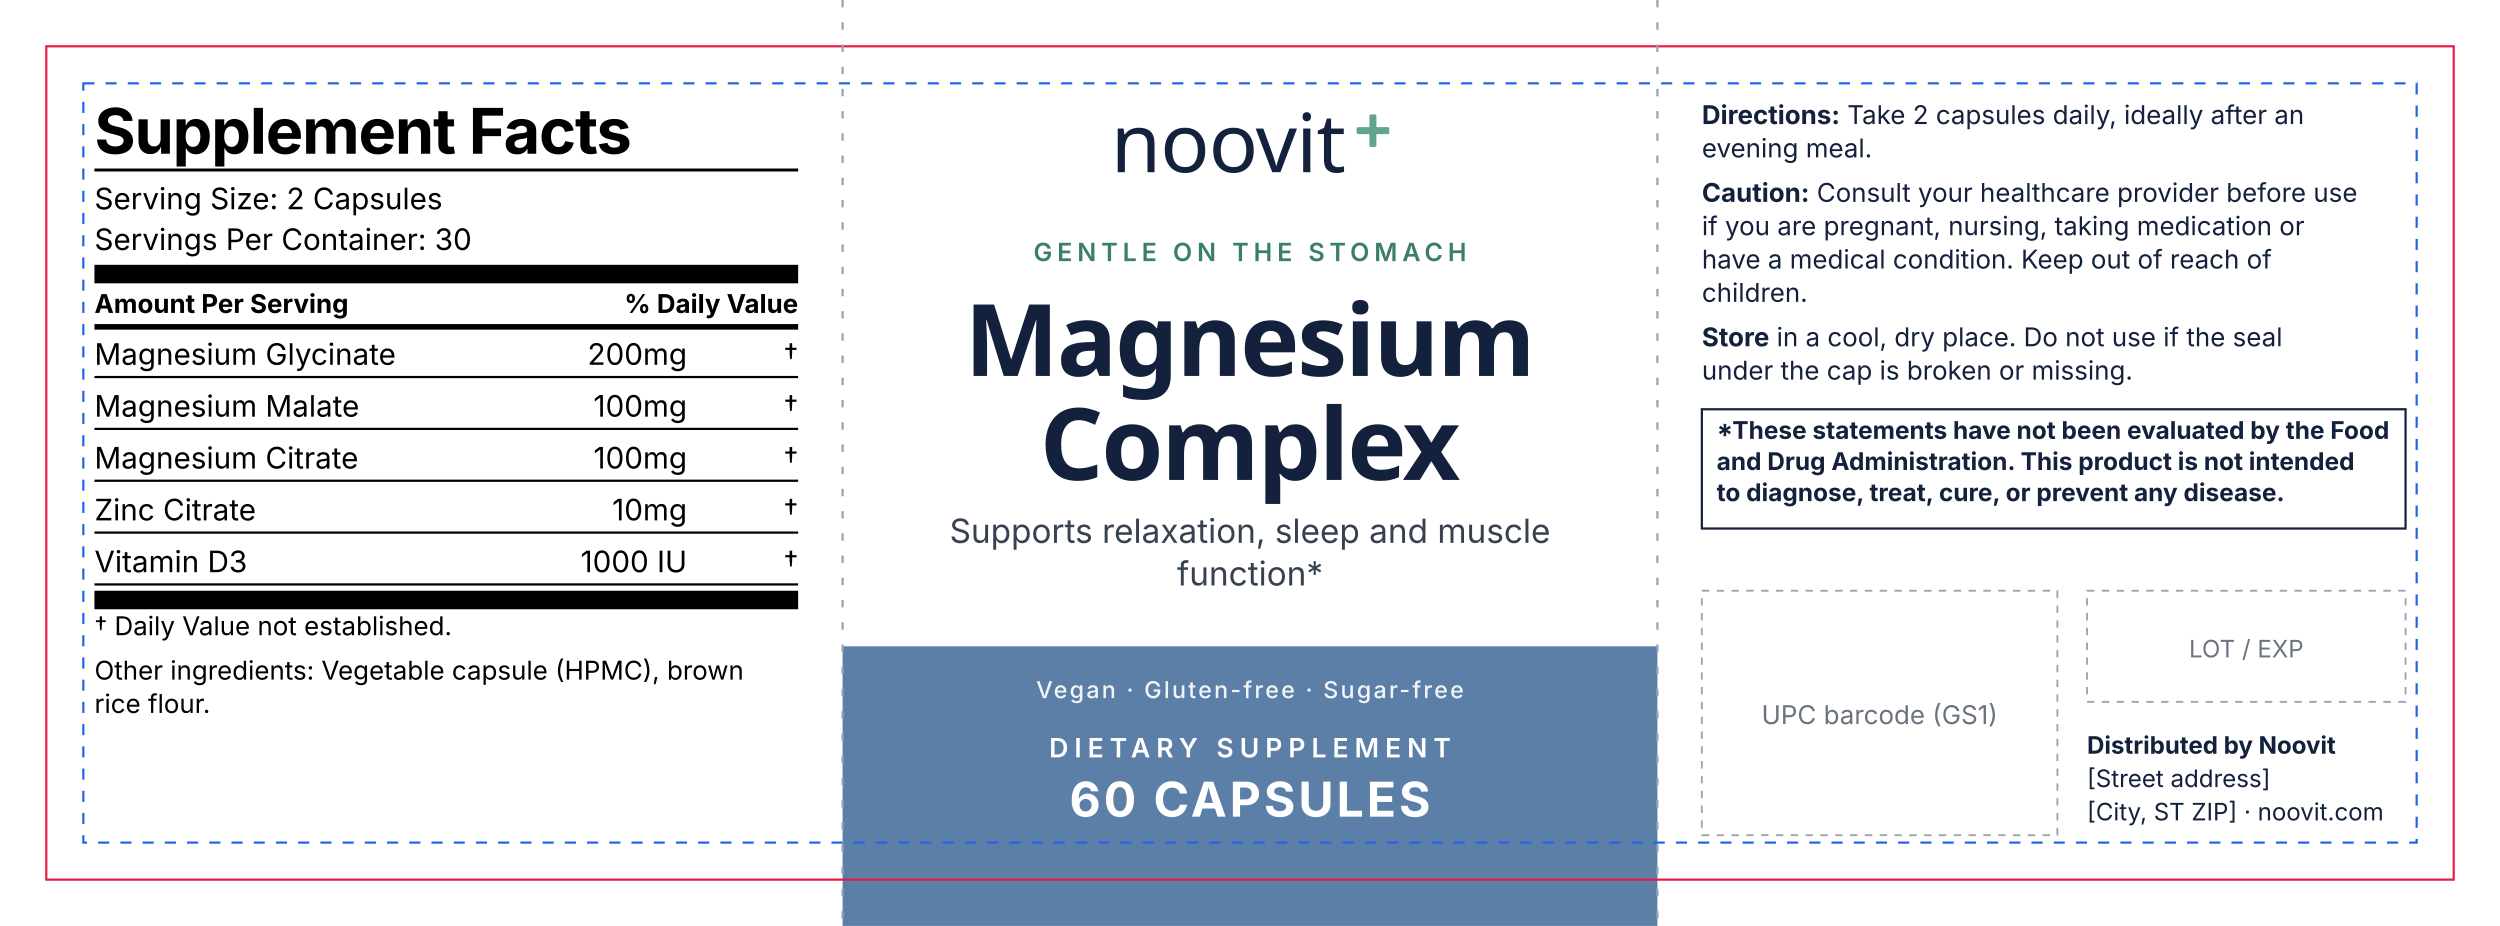
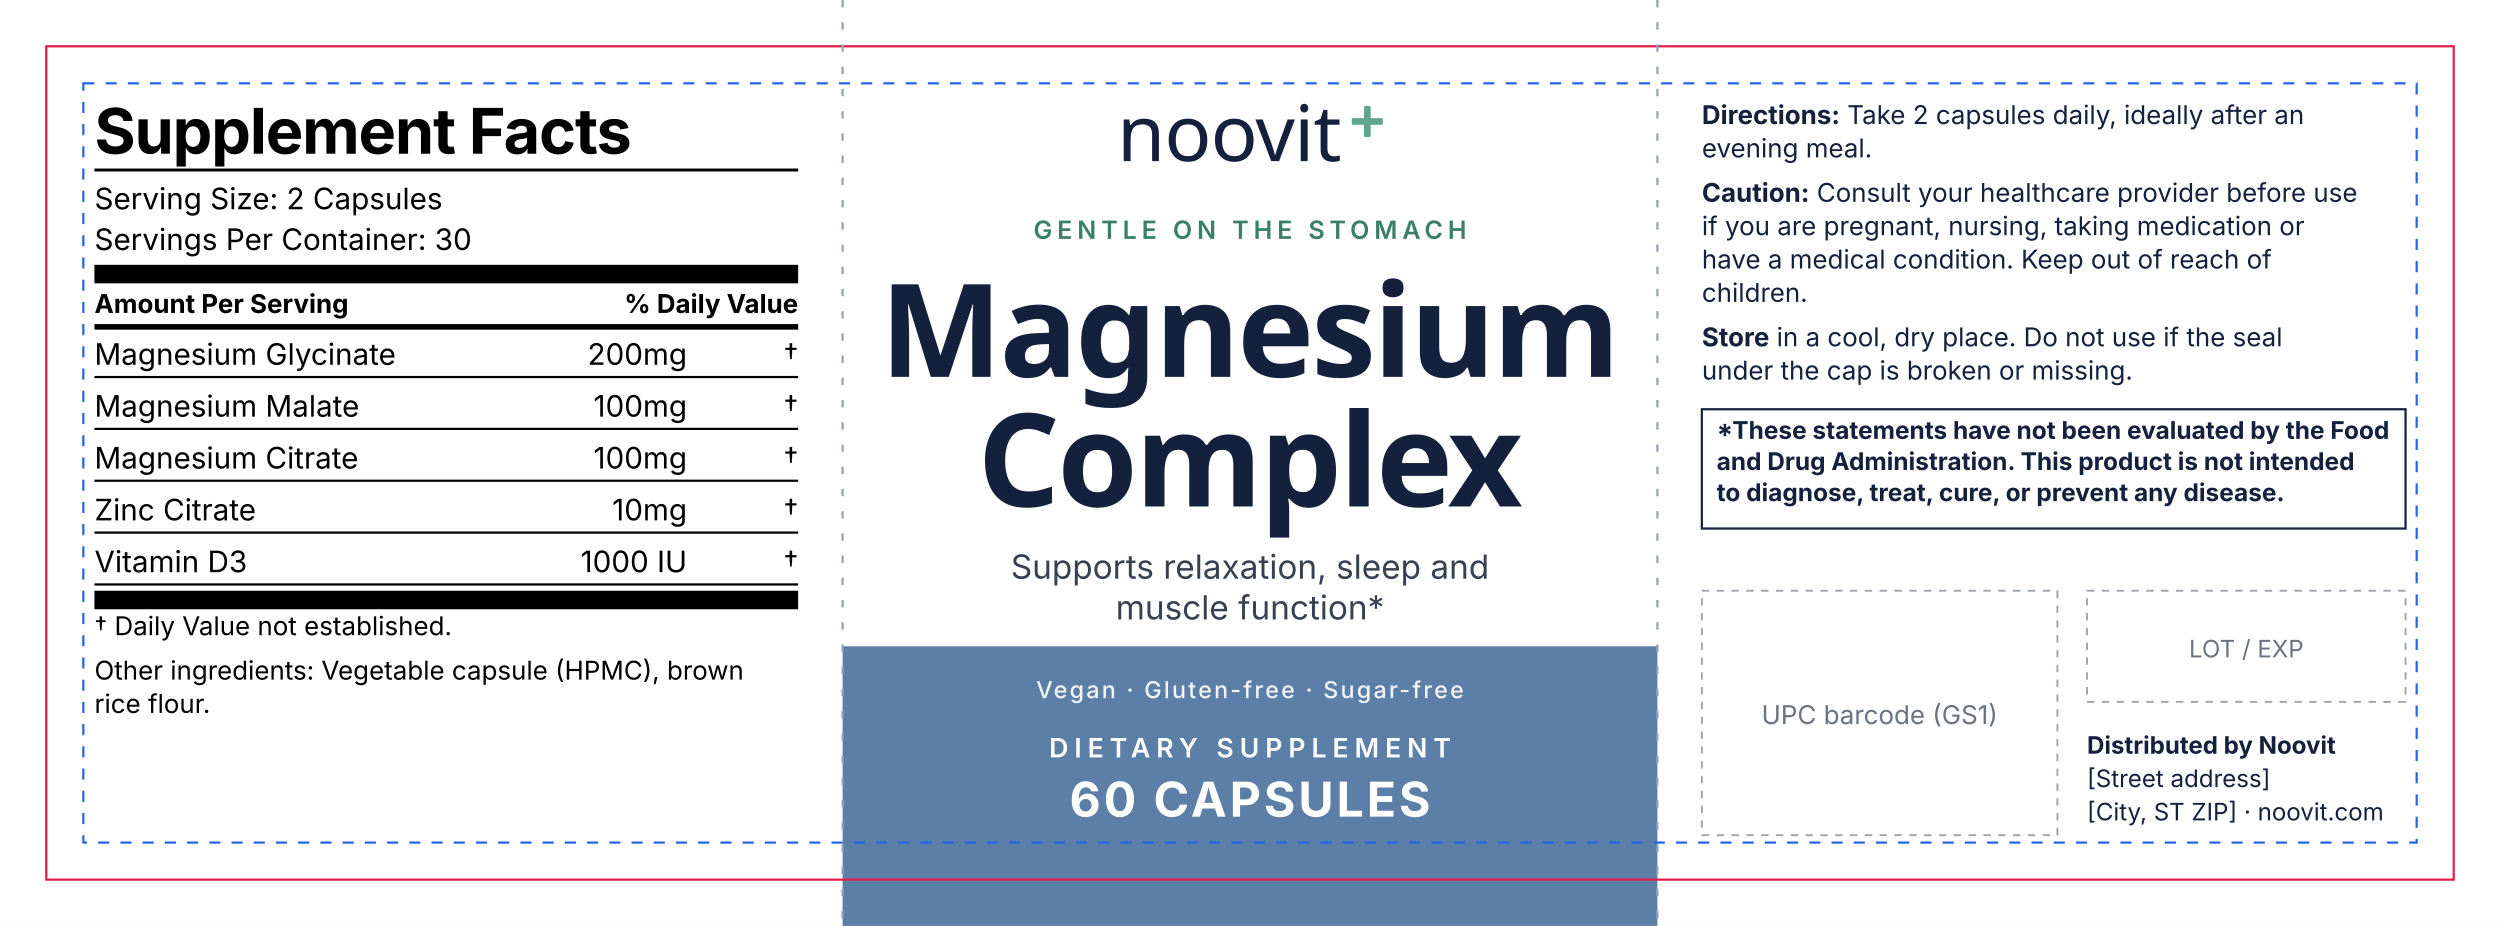
<svg xmlns="http://www.w3.org/2000/svg" width="6.75in" height="2.5in" viewBox="0 0 675 250">
  <rect width="675" height="250" fill="#fff" />
  <g id="facts" transform="translate(25.5 24.5)">
    <g>
      <text x="0" y="17" font-size="17" font-weight="700" letter-spacing="-0.3" fill="#000" font-family="'Inter'">Supplement Facts</text>
      <rect x="0" y="21" width="190" height="0.8" fill="#000" />
      <text x="0" y="32" font-size="8" fill="#000" font-family="'Inter'">Serving Size: 2 Capsules</text>
      <text x="0" y="43" font-size="8" fill="#000" font-family="'Inter'">Servings Per Container: 30</text>
      <rect x="0" y="47" width="190" height="5" fill="#000" />
      <text x="0" y="60" font-size="7" font-weight="700" fill="#000" font-family="'Inter'">Amount Per Serving</text>
      <text x="190" y="60" text-anchor="end" font-size="7" font-weight="700" fill="#000" font-family="'Inter'">% Daily Value</text>
      <rect x="0" y="63" width="190" height="1.5" fill="#000" />
      <text x="0" y="74" font-size="8" fill="#000" font-family="'Inter'">Magnesium Glycinate</text>
      <text x="160" y="74" text-anchor="end" font-size="8" fill="#000" font-family="'Inter'">200mg</text>
      <text x="190" y="74" text-anchor="end" font-size="8" fill="#000" font-family="'Inter'">†</text>
      <rect x="0" y="77" width="190" height="0.6" fill="#000" />
      <text x="0" y="88" font-size="8" fill="#000" font-family="'Inter'">Magnesium Malate</text>
      <text x="160" y="88" text-anchor="end" font-size="8" fill="#000" font-family="'Inter'">100mg</text>
      <text x="190" y="88" text-anchor="end" font-size="8" fill="#000" font-family="'Inter'">†</text>
      <rect x="0" y="91" width="190" height="0.6" fill="#000" />
      <text x="0" y="102" font-size="8" fill="#000" font-family="'Inter'">Magnesium Citrate</text>
      <text x="160" y="102" text-anchor="end" font-size="8" fill="#000" font-family="'Inter'">100mg</text>
      <text x="190" y="102" text-anchor="end" font-size="8" fill="#000" font-family="'Inter'">†</text>
      <rect x="0" y="105" width="190" height="0.6" fill="#000" />
      <text x="0" y="116" font-size="8" fill="#000" font-family="'Inter'">Zinc Citrate</text>
      <text x="160" y="116" text-anchor="end" font-size="8" fill="#000" font-family="'Inter'">10mg</text>
      <text x="190" y="116" text-anchor="end" font-size="8" fill="#000" font-family="'Inter'">†</text>
      <rect x="0" y="119" width="190" height="0.6" fill="#000" />
      <text x="0" y="130" font-size="8" fill="#000" font-family="'Inter'">Vitamin D3</text>
      <text x="160" y="130" text-anchor="end" font-size="8" fill="#000" font-family="'Inter'">1000 IU</text>
      <text x="190" y="130" text-anchor="end" font-size="8" fill="#000" font-family="'Inter'">†</text>
      <rect x="0" y="133" width="190" height="0.6" fill="#000" />
      <rect x="0" y="135" width="190" height="5" fill="#000" />
      <text x="0" y="147" font-size="7" fill="#000" font-family="'Inter'">† Daily Value not established.</text>
      <text x="0" y="159" font-size="7" fill="#000" font-family="'Inter'">Other ingredients: Vegetable capsule (HPMC), brown</text>
      <text x="0" y="168" font-size="7" fill="#000" font-family="'Inter'">rice flour.</text>
    </g>
  </g>
  <g id="front" transform="translate(227.5 12.5)">
    <g>
      <rect x="0" y="0" width="220" height="237.5" fill="#fff" />
      <g aria-label="noovit">
-         <text x="72.41" y="34" font-size="22" font-weight="500" letter-spacing="-0.22" fill="#14213d" font-family="'Funnel Display'">noovit</text>
-         <rect x="142.24" y="18.38" width="1.89" height="8.8" rx="0.38" fill="#5fa68d" />
-         <rect x="138.79" y="21.83" width="8.8" height="1.89" rx="0.38" fill="#5fa68d" />
+         <text x="74.12" y="31" font-size="21" font-weight="500" letter-spacing="-0.21" fill="#14213d" font-family="'Funnel Display'">noovit</text>
+         <rect x="140.78" y="16.09" width="1.81" height="8.4" rx="0.36" fill="#5fa68d" />
+         <rect x="137.48" y="19.39" width="8.4" height="1.81" rx="0.36" fill="#5fa68d" />
      </g>
-       <text x="110" y="58" text-anchor="middle" font-size="6.8" font-weight="600" letter-spacing="1.3" fill="#3a8069" font-family="'Inter'">GENTLE ON THE STOMACH</text>
-       <text x="110" y="89" font-size="27" text-anchor="middle" font-weight="600" letter-spacing="-0.54" fill="#14213d" font-family="'Manrope'">Magnesium</text>
-       <text x="110" y="117.08" font-size="27" text-anchor="middle" font-weight="600" letter-spacing="-0.54" fill="#14213d" font-family="'Manrope'">Complex</text>
-       <text x="110" y="134.08" font-size="9" text-anchor="middle" fill="#374151" font-family="'Inter'">Supports relaxation, sleep and muscle</text>
-       <text x="110" y="145.58" font-size="9" text-anchor="middle" fill="#374151" font-family="'Inter'">function*</text>
+       <text x="110" y="52" text-anchor="middle" font-size="6.8" font-weight="600" letter-spacing="1.3" fill="#3a8069" font-family="'Inter'">GENTLE ON THE STOMACH</text>
+       <text x="110" y="89.25" font-size="35" text-anchor="middle" font-weight="600" letter-spacing="-0.7" fill="#14213d" font-family="'Manrope'">Magnesium</text>
+       <text x="110" y="124.25" font-size="35" text-anchor="middle" font-weight="600" letter-spacing="-0.7" fill="#14213d" font-family="'Manrope'">Complex</text>
+       <text x="110" y="143.75" font-size="9" text-anchor="middle" fill="#374151" font-family="'Inter'">Supports relaxation, sleep and</text>
+       <text x="110" y="154.75" font-size="9" text-anchor="middle" fill="#374151" font-family="'Inter'">muscle function*</text>
      <rect x="0" y="162" width="220" height="75.5" fill="#5C7FA8" />
      <text x="110" y="176" text-anchor="middle" font-size="6.3" font-weight="500" letter-spacing="0.6" fill="#fff" opacity="0.92" font-family="'Inter'">Vegan  ·  Gluten-free  ·  Sugar-free</text>
      <text x="110" y="192" text-anchor="middle" font-size="7.2" font-weight="600" letter-spacing="1.6" fill="#fff" font-family="'Inter'">DIETARY SUPPLEMENT</text>
      <text x="110" y="208" text-anchor="middle" font-size="13" font-weight="700" letter-spacing="0.8" fill="#fff" font-family="'Inter'">60 CAPSULES</text>
    </g>
  </g>
  <g id="info" transform="translate(459.5 24.5)">
    <g>
      <text x="0" y="9" font-size="7" fill="#14213d" font-family="'Inter'">
        <tspan font-weight="700">Directions:</tspan> Take 2 capsules daily, ideally after an</text>
      <text x="0" y="18" font-size="7" fill="#14213d" font-family="'Inter'">evening meal.</text>
      <text x="0" y="30" font-size="7" fill="#14213d" font-family="'Inter'">
        <tspan font-weight="700">Caution:</tspan> Consult your healthcare provider before use</text>
      <text x="0" y="39" font-size="7" fill="#14213d" font-family="'Inter'">if you are pregnant, nursing, taking medication or</text>
      <text x="0" y="48" font-size="7" fill="#14213d" font-family="'Inter'">have a medical condition. Keep out of reach of</text>
      <text x="0" y="57" font-size="7" fill="#14213d" font-family="'Inter'">children.</text>
      <text x="0" y="69" font-size="7" fill="#14213d" font-family="'Inter'">
        <tspan font-weight="700">Store</tspan> in a cool, dry place. Do not use if the seal</text>
      <text x="0" y="78" font-size="7" fill="#14213d" font-family="'Inter'">under the cap is broken or missing.</text>
      <rect x="0" y="86" width="190" height="32.2" fill="none" stroke="#14213d" stroke-width="0.6" />
      <text x="4" y="94" font-size="6.6" font-weight="700" fill="#14213d" font-family="'Inter'">*These statements have not been evaluated by the Food</text>
      <text x="4" y="102.4" font-size="6.6" font-weight="700" fill="#14213d" font-family="'Inter'">and Drug Administration. This product is not intended</text>
      <text x="4" y="110.8" font-size="6.6" font-weight="700" fill="#14213d" font-family="'Inter'">to diagnose, treat, cure, or prevent any disease.</text>
    </g>
    <g transform="translate(0 135)">
      <rect width="96" height="66" fill="#fff" stroke="#9ca3af" stroke-width="0.5" stroke-dasharray="2 2" />
      <text x="48" y="36" text-anchor="middle" font-size="7" fill="#6b7280" font-family="'Inter'">UPC barcode (GS1)</text>
      <rect x="104" y="0" width="86" height="30" fill="#fff" stroke="#9ca3af" stroke-width="0.5" stroke-dasharray="2 2" />
      <text x="147" y="18" text-anchor="middle" font-size="6.5" fill="#6b7280" font-family="'Inter'">LOT / EXP</text>
      <text x="104" y="44" font-size="6.5" font-weight="700" fill="#14213d" font-family="'Inter'">Distributed by Noovit</text>
      <text x="104" y="53" font-size="6.5" fill="#14213d" font-family="'Inter'">[Street address]</text>
      <text x="104" y="62" font-size="6.5" fill="#14213d" font-family="'Inter'">[City, ST ZIP] · noovit.com</text>
    </g>
  </g>
  <g id="guides-do-not-print" fill="none" stroke-width="0.6">
    <rect x="12.5" y="12.5" width="650" height="225" stroke="#e11d48" />
    <rect x="22.5" y="22.5" width="630" height="205" stroke="#2563eb" stroke-dasharray="3 3" />
    <line x1="227.5" y1="0" x2="227.5" y2="250" stroke="#94a3b8" stroke-dasharray="2 4" />
    <line x1="447.5" y1="0" x2="447.5" y2="250" stroke="#94a3b8" stroke-dasharray="2 4" />
  </g>
</svg>
